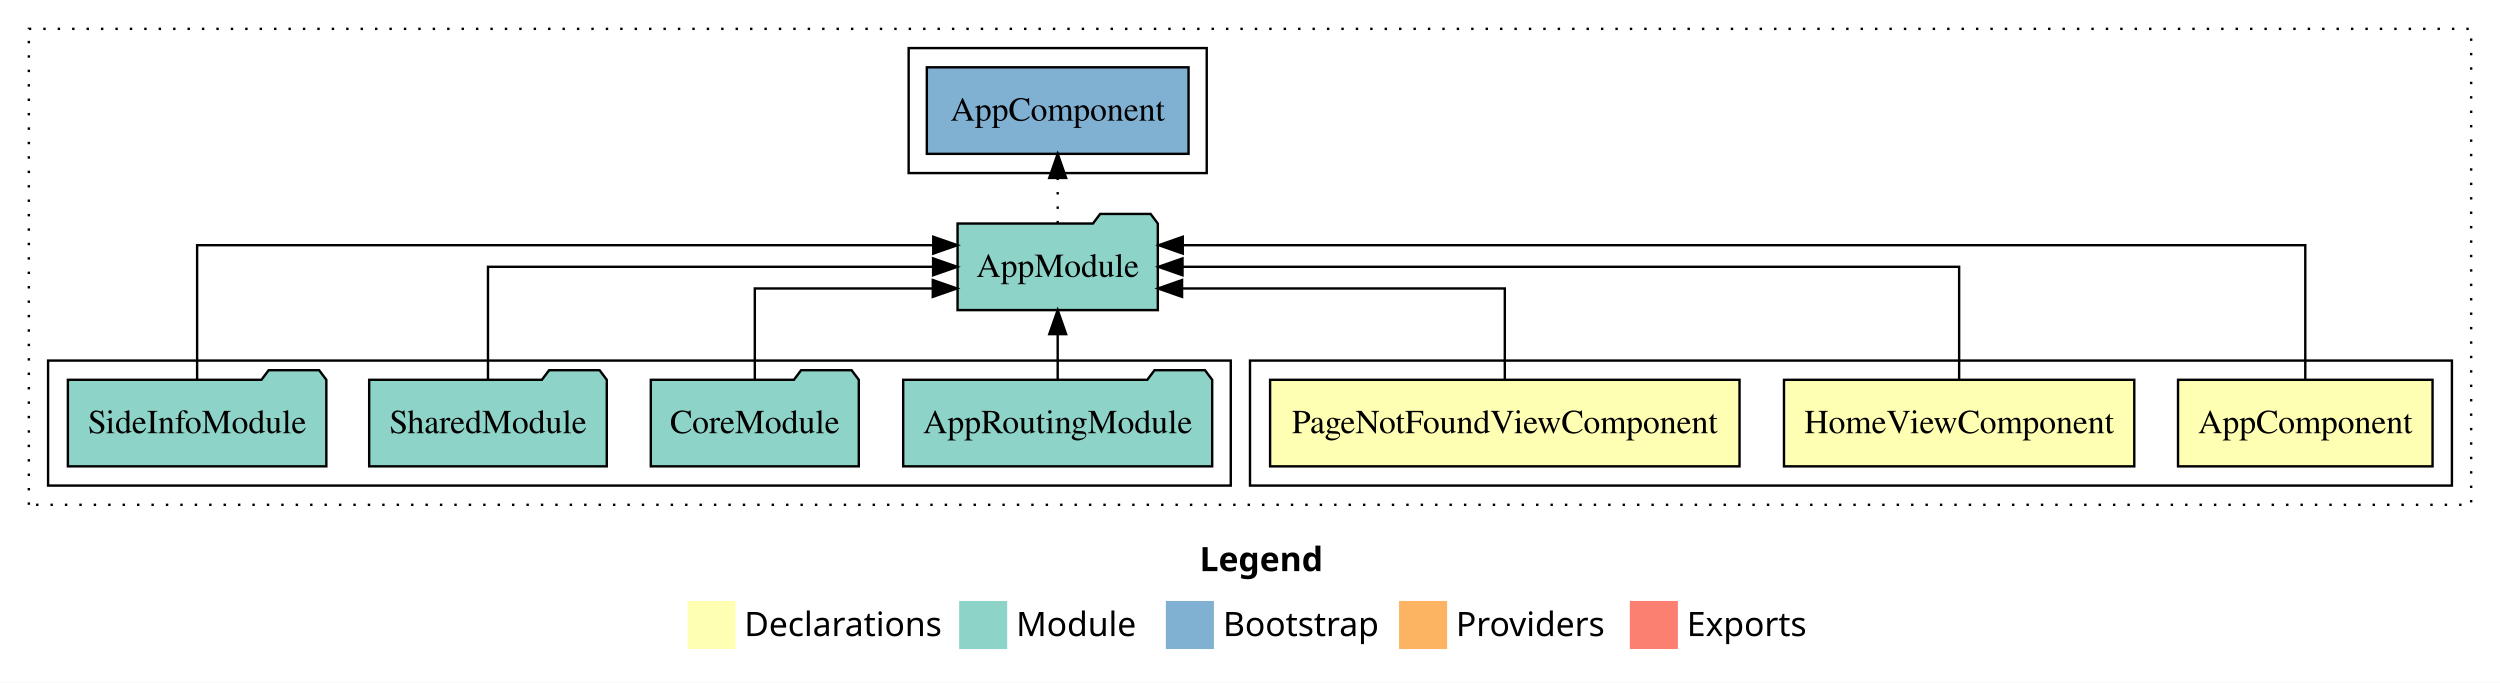
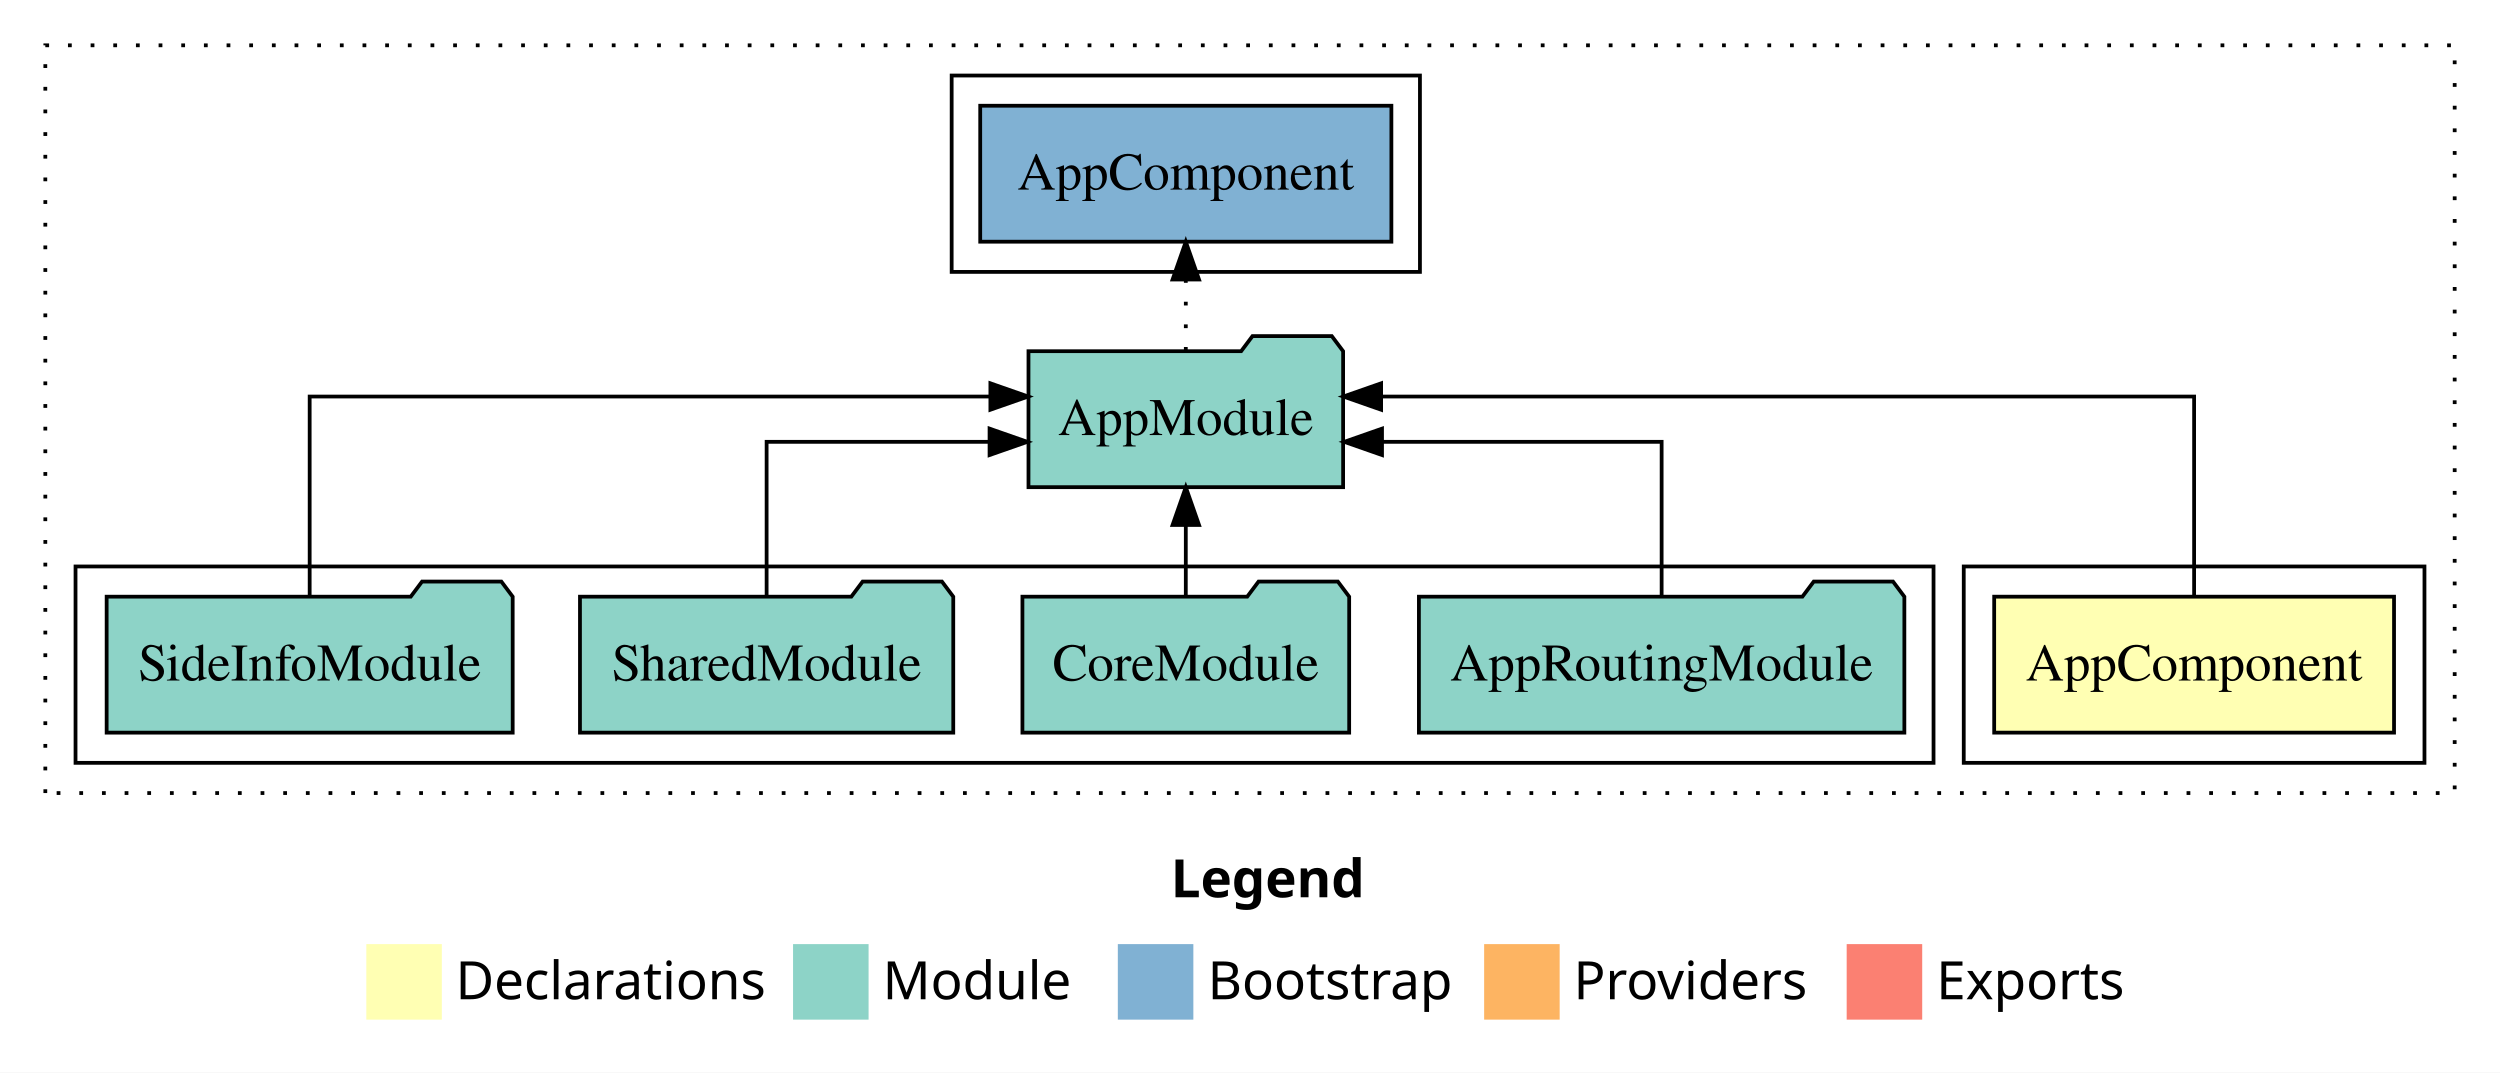
- <svg xmlns="http://www.w3.org/2000/svg" width="1040pt" height="284pt" viewBox="0.00 0.00 1040.00 284.00">
+ <svg xmlns="http://www.w3.org/2000/svg" width="662pt" height="284pt" viewBox="0.00 0.00 662.00 284.00">
  <g id="graph0" class="graph" transform="scale(1 1) rotate(0) translate(4 280)">
-     <polygon fill="#ffffff" stroke="transparent" points="-4,4 -4,-280 1036,-280 1036,4 -4,4" />
-     <text text-anchor="start" x="495.009" y="-42.4" font-family="sans-serif" font-weight="bold" font-size="14.00" fill="#000000">Legend</text>
-     <polygon fill="#ffffb3" stroke="transparent" points="282,-10 282,-30 302,-30 302,-10 282,-10" />
-     <text text-anchor="start" x="305.629" y="-15.4" font-family="sans-serif" font-size="14.00" fill="#000000">  Declarations</text>
-     <polygon fill="#8dd3c7" stroke="transparent" points="395,-10 395,-30 415,-30 415,-10 395,-10" />
-     <text text-anchor="start" x="418.725" y="-15.4" font-family="sans-serif" font-size="14.00" fill="#000000">  Module</text>
-     <polygon fill="#80b1d3" stroke="transparent" points="481,-10 481,-30 501,-30 501,-10 481,-10" />
-     <text text-anchor="start" x="504.781" y="-15.4" font-family="sans-serif" font-size="14.00" fill="#000000">  Bootstrap</text>
-     <polygon fill="#fdb462" stroke="transparent" points="578,-10 578,-30 598,-30 598,-10 578,-10" />
-     <text text-anchor="start" x="601.673" y="-15.4" font-family="sans-serif" font-size="14.00" fill="#000000">  Providers</text>
-     <polygon fill="#fb8072" stroke="transparent" points="674,-10 674,-30 694,-30 694,-10 674,-10" />
-     <text text-anchor="start" x="697.726" y="-15.4" font-family="sans-serif" font-size="14.00" fill="#000000">  Exports</text>
+     <polygon fill="#ffffff" stroke="transparent" points="-4,4 -4,-280 658,-280 658,4 -4,4" />
+     <text text-anchor="start" x="306.009" y="-42.4" font-family="sans-serif" font-weight="bold" font-size="14.00" fill="#000000">Legend</text>
+     <polygon fill="#ffffb3" stroke="transparent" points="93,-10 93,-30 113,-30 113,-10 93,-10" />
+     <text text-anchor="start" x="116.629" y="-15.4" font-family="sans-serif" font-size="14.00" fill="#000000">  Declarations</text>
+     <polygon fill="#8dd3c7" stroke="transparent" points="206,-10 206,-30 226,-30 226,-10 206,-10" />
+     <text text-anchor="start" x="229.725" y="-15.4" font-family="sans-serif" font-size="14.00" fill="#000000">  Module</text>
+     <polygon fill="#80b1d3" stroke="transparent" points="292,-10 292,-30 312,-30 312,-10 292,-10" />
+     <text text-anchor="start" x="315.781" y="-15.4" font-family="sans-serif" font-size="14.00" fill="#000000">  Bootstrap</text>
+     <polygon fill="#fdb462" stroke="transparent" points="389,-10 389,-30 409,-30 409,-10 389,-10" />
+     <text text-anchor="start" x="412.673" y="-15.4" font-family="sans-serif" font-size="14.00" fill="#000000">  Providers</text>
+     <polygon fill="#fb8072" stroke="transparent" points="485,-10 485,-30 505,-30 505,-10 485,-10" />
+     <text text-anchor="start" x="508.726" y="-15.4" font-family="sans-serif" font-size="14.00" fill="#000000">  Exports</text>
    <g id="clust1" class="cluster">
-       <polygon fill="none" stroke="#000000" stroke-dasharray="1,5" points="8,-70 8,-268 1024,-268 1024,-70 8,-70" />
+       <polygon fill="none" stroke="#000000" stroke-dasharray="1,5" points="8,-70 8,-268 646,-268 646,-70 8,-70" />
    </g>
    <g id="clust2" class="cluster">
-       <polygon fill="none" stroke="#000000" points="516,-78 516,-130 1016,-130 1016,-78 516,-78" />
+       <polygon fill="none" stroke="#000000" points="516,-78 516,-130 638,-130 638,-78 516,-78" />
+     </g>
+     <g id="clust4" class="cluster">
+       <polygon fill="none" stroke="#000000" points="16,-78 16,-130 508,-130 508,-78 16,-78" />
    </g>
    <g id="clust6" class="cluster">
-       <polygon fill="none" stroke="#000000" points="16,-78 16,-130 508,-130 508,-78 16,-78" />
-     </g>
-     <g id="clust8" class="cluster">
-       <polygon fill="none" stroke="#000000" points="374,-208 374,-260 498,-260 498,-208 374,-208" />
+       <polygon fill="none" stroke="#000000" points="248,-208 248,-260 372,-260 372,-208 248,-208" />
    </g>
    <g id="node1" class="node">
-       <polygon fill="#ffffb3" stroke="#000000" points="1007.94,-122 902.06,-122 902.06,-86 1007.94,-86 1007.94,-122" />
-       <text text-anchor="middle" x="955" y="-99.8" font-family="Times,serif" font-size="14.00" fill="#000000">AppComponent</text>
+       <polygon fill="#ffffb3" stroke="#000000" points="629.94,-122 524.06,-122 524.06,-86 629.94,-86 629.94,-122" />
+       <text text-anchor="middle" x="577" y="-99.8" font-family="Times,serif" font-size="14.00" fill="#000000">AppComponent</text>
    </g>
-     <g id="node4" class="node">
-       <polygon fill="#8dd3c7" stroke="#000000" points="477.657,-187 474.657,-191 453.657,-191 450.657,-187 394.343,-187 394.343,-151 477.657,-151 477.657,-187" />
-       <text text-anchor="middle" x="436" y="-164.8" font-family="Times,serif" font-size="14.00" fill="#000000">AppModule</text>
+     <g id="node2" class="node">
+       <polygon fill="#8dd3c7" stroke="#000000" points="351.657,-187 348.657,-191 327.657,-191 324.657,-187 268.343,-187 268.343,-151 351.657,-151 351.657,-187" />
+       <text text-anchor="middle" x="310" y="-164.8" font-family="Times,serif" font-size="14.00" fill="#000000">AppModule</text>
    </g>
    <g id="edge1" class="edge">
-       <path fill="none" stroke="#000000" d="M955,-122.292C955,-144.206 955,-178 955,-178 955,-178 488.032,-178 488.032,-178" />
-       <polygon fill="#000000" stroke="#000000" points="488.032,-174.5 478.032,-178 488.032,-181.5 488.032,-174.5" />
+       <path fill="none" stroke="#000000" d="M577,-122.284C577,-143.321 577,-175 577,-175 577,-175 361.719,-175 361.719,-175" />
+       <polygon fill="#000000" stroke="#000000" points="361.719,-171.5 351.719,-175 361.719,-178.5 361.719,-171.5" />
    </g>
-     <g id="node2" class="node">
-       <polygon fill="#ffffb3" stroke="#000000" points="883.863,-122 738.137,-122 738.137,-86 883.863,-86 883.863,-122" />
-       <text text-anchor="middle" x="811" y="-99.8" font-family="Times,serif" font-size="14.00" fill="#000000">HomeViewComponent</text>
+     <g id="node7" class="node">
+       <polygon fill="#80b1d3" stroke="#000000" points="364.439,-252 255.561,-252 255.561,-216 364.439,-216 364.439,-252" />
+       <text text-anchor="middle" x="310" y="-229.8" font-family="Times,serif" font-size="14.00" fill="#000000">AppComponent </text>
    </g>
-     <g id="edge2" class="edge">
-       <path fill="none" stroke="#000000" d="M811,-122.106C811,-141.339 811,-169 811,-169 811,-169 487.926,-169 487.926,-169" />
-       <polygon fill="#000000" stroke="#000000" points="487.926,-165.5 477.926,-169 487.926,-172.5 487.926,-165.5" />
+     <g id="edge6" class="edge">
+       <path fill="none" stroke="#000000" stroke-dasharray="1,5" d="M310,-187.106C310,-187.106 310,-205.991 310,-205.991" />
+       <polygon fill="#000000" stroke="#000000" points="306.5,-205.991 310,-215.991 313.5,-205.991 306.5,-205.991" />
    </g>
    <g id="node3" class="node">
-       <polygon fill="#ffffb3" stroke="#000000" points="719.643,-122 524.357,-122 524.357,-86 719.643,-86 719.643,-122" />
-       <text text-anchor="middle" x="622" y="-99.8" font-family="Times,serif" font-size="14.00" fill="#000000">PageNotFoundViewComponent</text>
-     </g>
-     <g id="edge3" class="edge">
-       <path fill="none" stroke="#000000" d="M622,-122.027C622,-138.398 622,-160 622,-160 622,-160 487.742,-160 487.742,-160" />
-       <polygon fill="#000000" stroke="#000000" points="487.742,-156.5 477.742,-160 487.742,-163.5 487.742,-156.5" />
-     </g>
-     <g id="node9" class="node">
-       <polygon fill="#80b1d3" stroke="#000000" points="490.439,-252 381.561,-252 381.561,-216 490.439,-216 490.439,-252" />
-       <text text-anchor="middle" x="436" y="-229.8" font-family="Times,serif" font-size="14.00" fill="#000000">AppComponent </text>
-     </g>
-     <g id="edge8" class="edge">
-       <path fill="none" stroke="#000000" stroke-dasharray="1,5" d="M436,-187.106C436,-187.106 436,-205.991 436,-205.991" />
-       <polygon fill="#000000" stroke="#000000" points="432.5,-205.991 436,-215.991 439.5,-205.991 432.5,-205.991" />
-     </g>
-     <g id="node5" class="node">
      <polygon fill="#8dd3c7" stroke="#000000" points="500.274,-122 497.274,-126 476.274,-126 473.274,-122 371.726,-122 371.726,-86 500.274,-86 500.274,-122" />
      <text text-anchor="middle" x="436" y="-99.8" font-family="Times,serif" font-size="14.00" fill="#000000">AppRoutingModule</text>
    </g>
-     <g id="edge4" class="edge">
-       <path fill="none" stroke="#000000" d="M436,-122.106C436,-122.106 436,-140.991 436,-140.991" />
-       <polygon fill="#000000" stroke="#000000" points="432.5,-140.991 436,-150.991 439.5,-140.991 432.5,-140.991" />
+     <g id="edge2" class="edge">
+       <path fill="none" stroke="#000000" d="M436,-122.022C436,-139.373 436,-163 436,-163 436,-163 361.956,-163 361.956,-163" />
+       <polygon fill="#000000" stroke="#000000" points="361.956,-159.5 351.956,-163 361.956,-166.5 361.956,-159.5" />
    </g>
-     <g id="node6" class="node">
+     <g id="node4" class="node">
      <polygon fill="#8dd3c7" stroke="#000000" points="353.262,-122 350.262,-126 329.262,-126 326.262,-122 266.738,-122 266.738,-86 353.262,-86 353.262,-122" />
      <text text-anchor="middle" x="310" y="-99.8" font-family="Times,serif" font-size="14.00" fill="#000000">CoreModule</text>
    </g>
-     <g id="edge5" class="edge">
-       <path fill="none" stroke="#000000" d="M310,-122.027C310,-138.398 310,-160 310,-160 310,-160 384.044,-160 384.044,-160" />
-       <polygon fill="#000000" stroke="#000000" points="384.044,-163.5 394.044,-160 384.044,-156.5 384.044,-163.5" />
+     <g id="edge3" class="edge">
+       <path fill="none" stroke="#000000" d="M310,-122.106C310,-122.106 310,-140.991 310,-140.991" />
+       <polygon fill="#000000" stroke="#000000" points="306.5,-140.991 310,-150.991 313.5,-140.991 306.5,-140.991" />
    </g>
-     <g id="node7" class="node">
+     <g id="node5" class="node">
      <polygon fill="#8dd3c7" stroke="#000000" points="248.423,-122 245.423,-126 224.423,-126 221.423,-122 149.577,-122 149.577,-86 248.423,-86 248.423,-122" />
      <text text-anchor="middle" x="199" y="-99.8" font-family="Times,serif" font-size="14.00" fill="#000000">SharedModule</text>
    </g>
-     <g id="edge6" class="edge">
-       <path fill="none" stroke="#000000" d="M199,-122.106C199,-141.339 199,-169 199,-169 199,-169 384.175,-169 384.175,-169" />
-       <polygon fill="#000000" stroke="#000000" points="384.175,-172.5 394.175,-169 384.175,-165.5 384.175,-172.5" />
+     <g id="edge4" class="edge">
+       <path fill="none" stroke="#000000" d="M199,-122.022C199,-139.373 199,-163 199,-163 199,-163 258.036,-163 258.036,-163" />
+       <polygon fill="#000000" stroke="#000000" points="258.036,-166.5 268.036,-163 258.036,-159.5 258.036,-166.5" />
    </g>
-     <g id="node8" class="node">
+     <g id="node6" class="node">
      <polygon fill="#8dd3c7" stroke="#000000" points="131.759,-122 128.759,-126 107.759,-126 104.759,-122 24.241,-122 24.241,-86 131.759,-86 131.759,-122" />
      <text text-anchor="middle" x="78" y="-99.8" font-family="Times,serif" font-size="14.00" fill="#000000">SideInfoModule</text>
    </g>
-     <g id="edge7" class="edge">
-       <path fill="none" stroke="#000000" d="M78,-122.292C78,-144.206 78,-178 78,-178 78,-178 384.232,-178 384.232,-178" />
-       <polygon fill="#000000" stroke="#000000" points="384.232,-181.5 394.232,-178 384.232,-174.5 384.232,-181.5" />
+     <g id="edge5" class="edge">
+       <path fill="none" stroke="#000000" d="M78,-122.284C78,-143.321 78,-175 78,-175 78,-175 258.255,-175 258.255,-175" />
+       <polygon fill="#000000" stroke="#000000" points="258.255,-178.5 268.255,-175 258.255,-171.5 258.255,-178.5" />
    </g>
  </g>
</svg>
